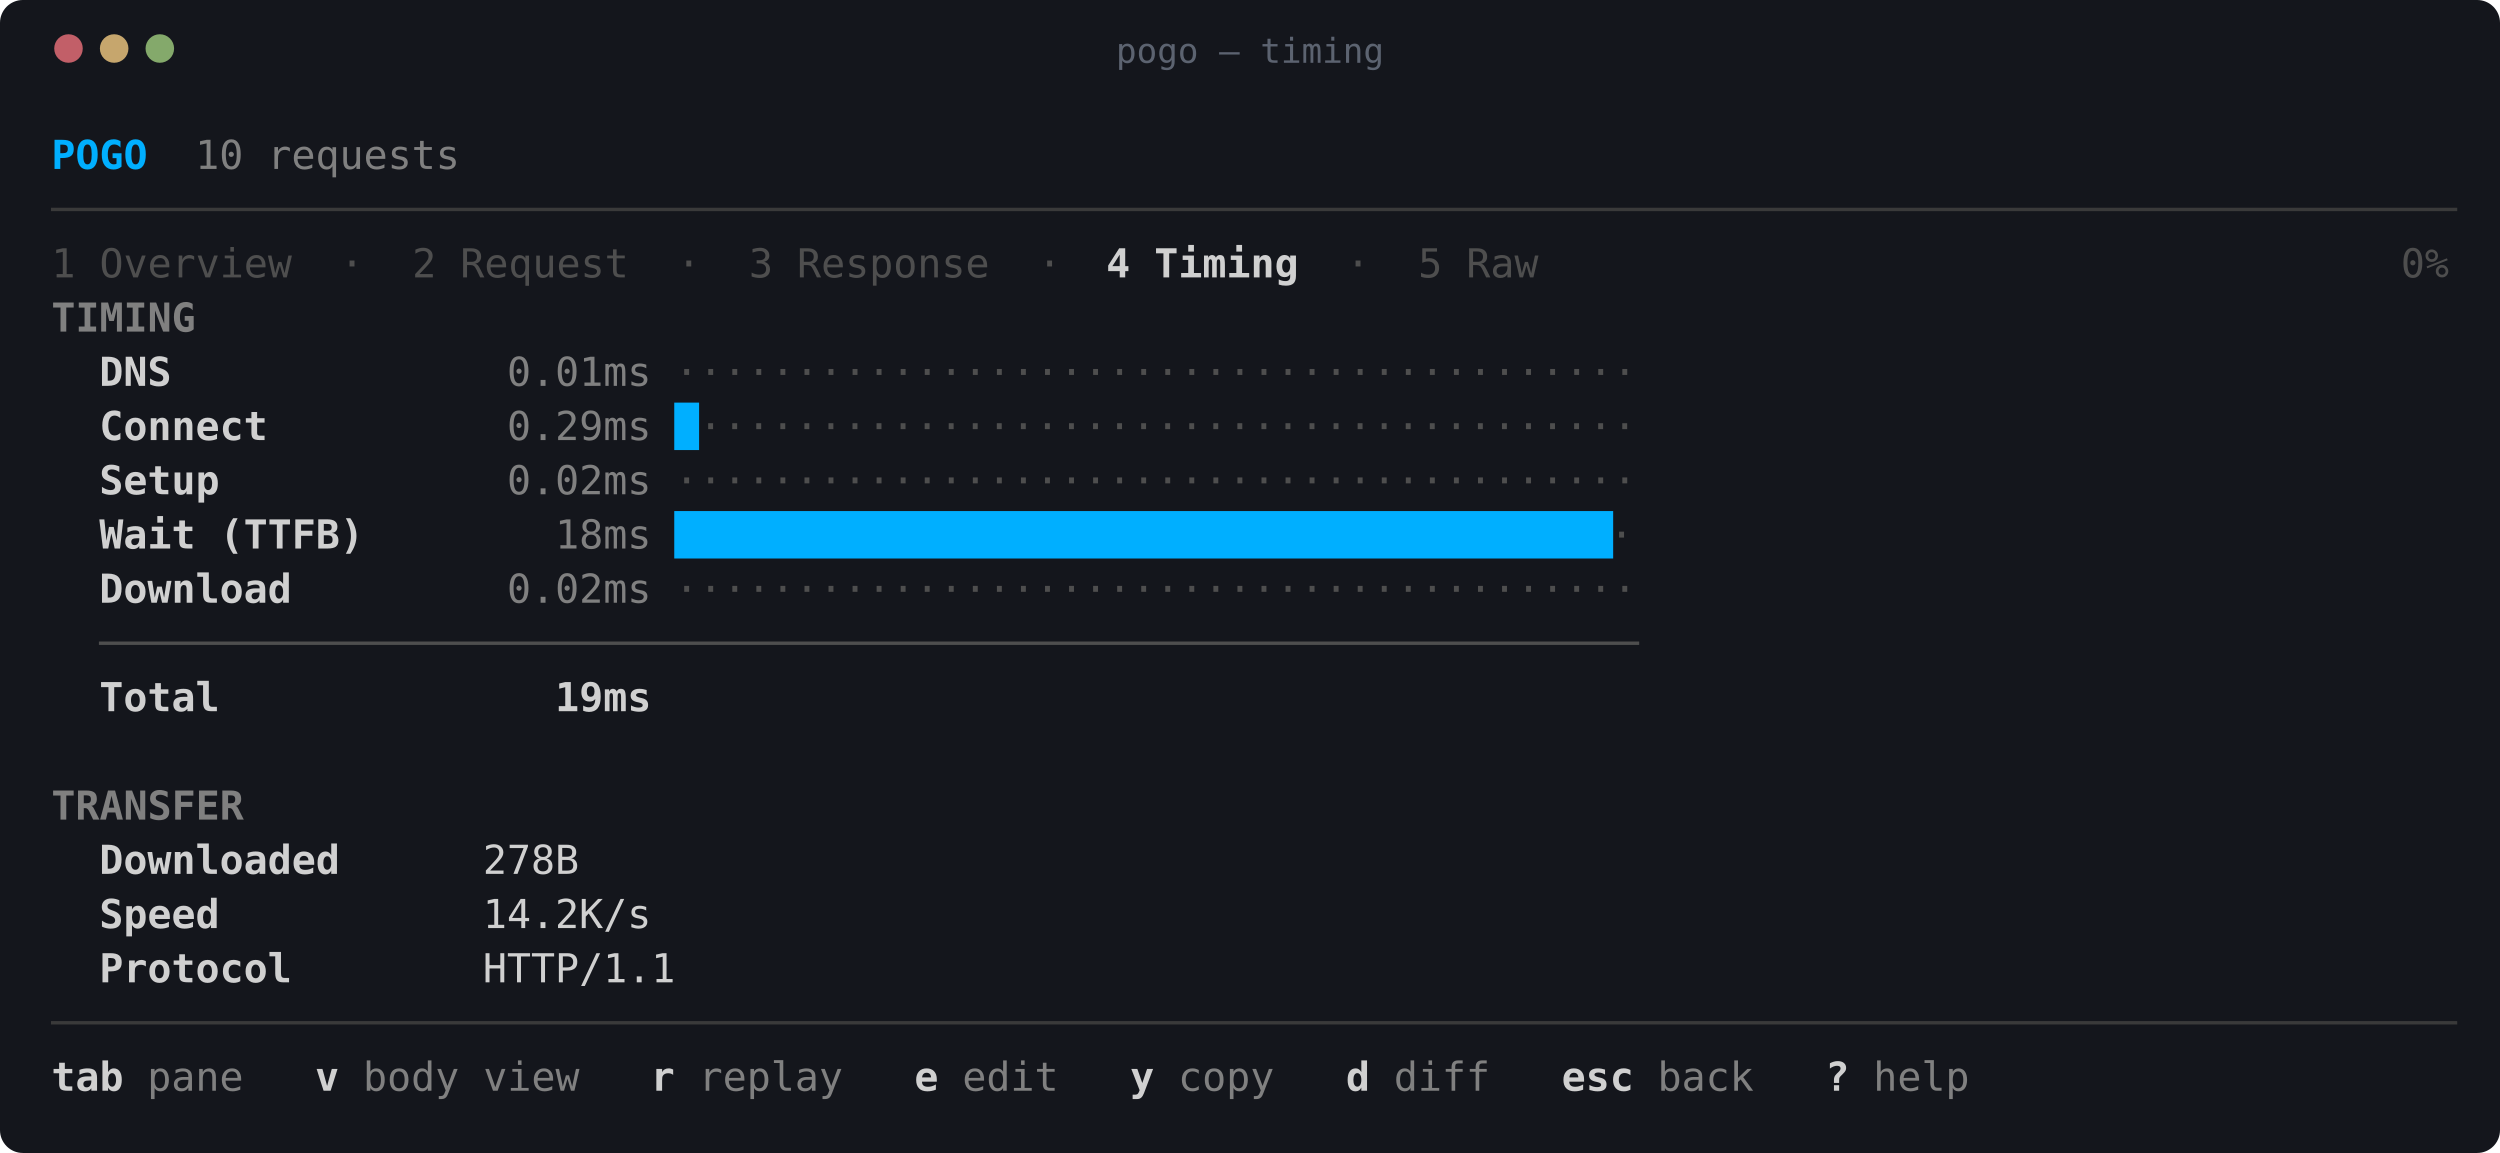
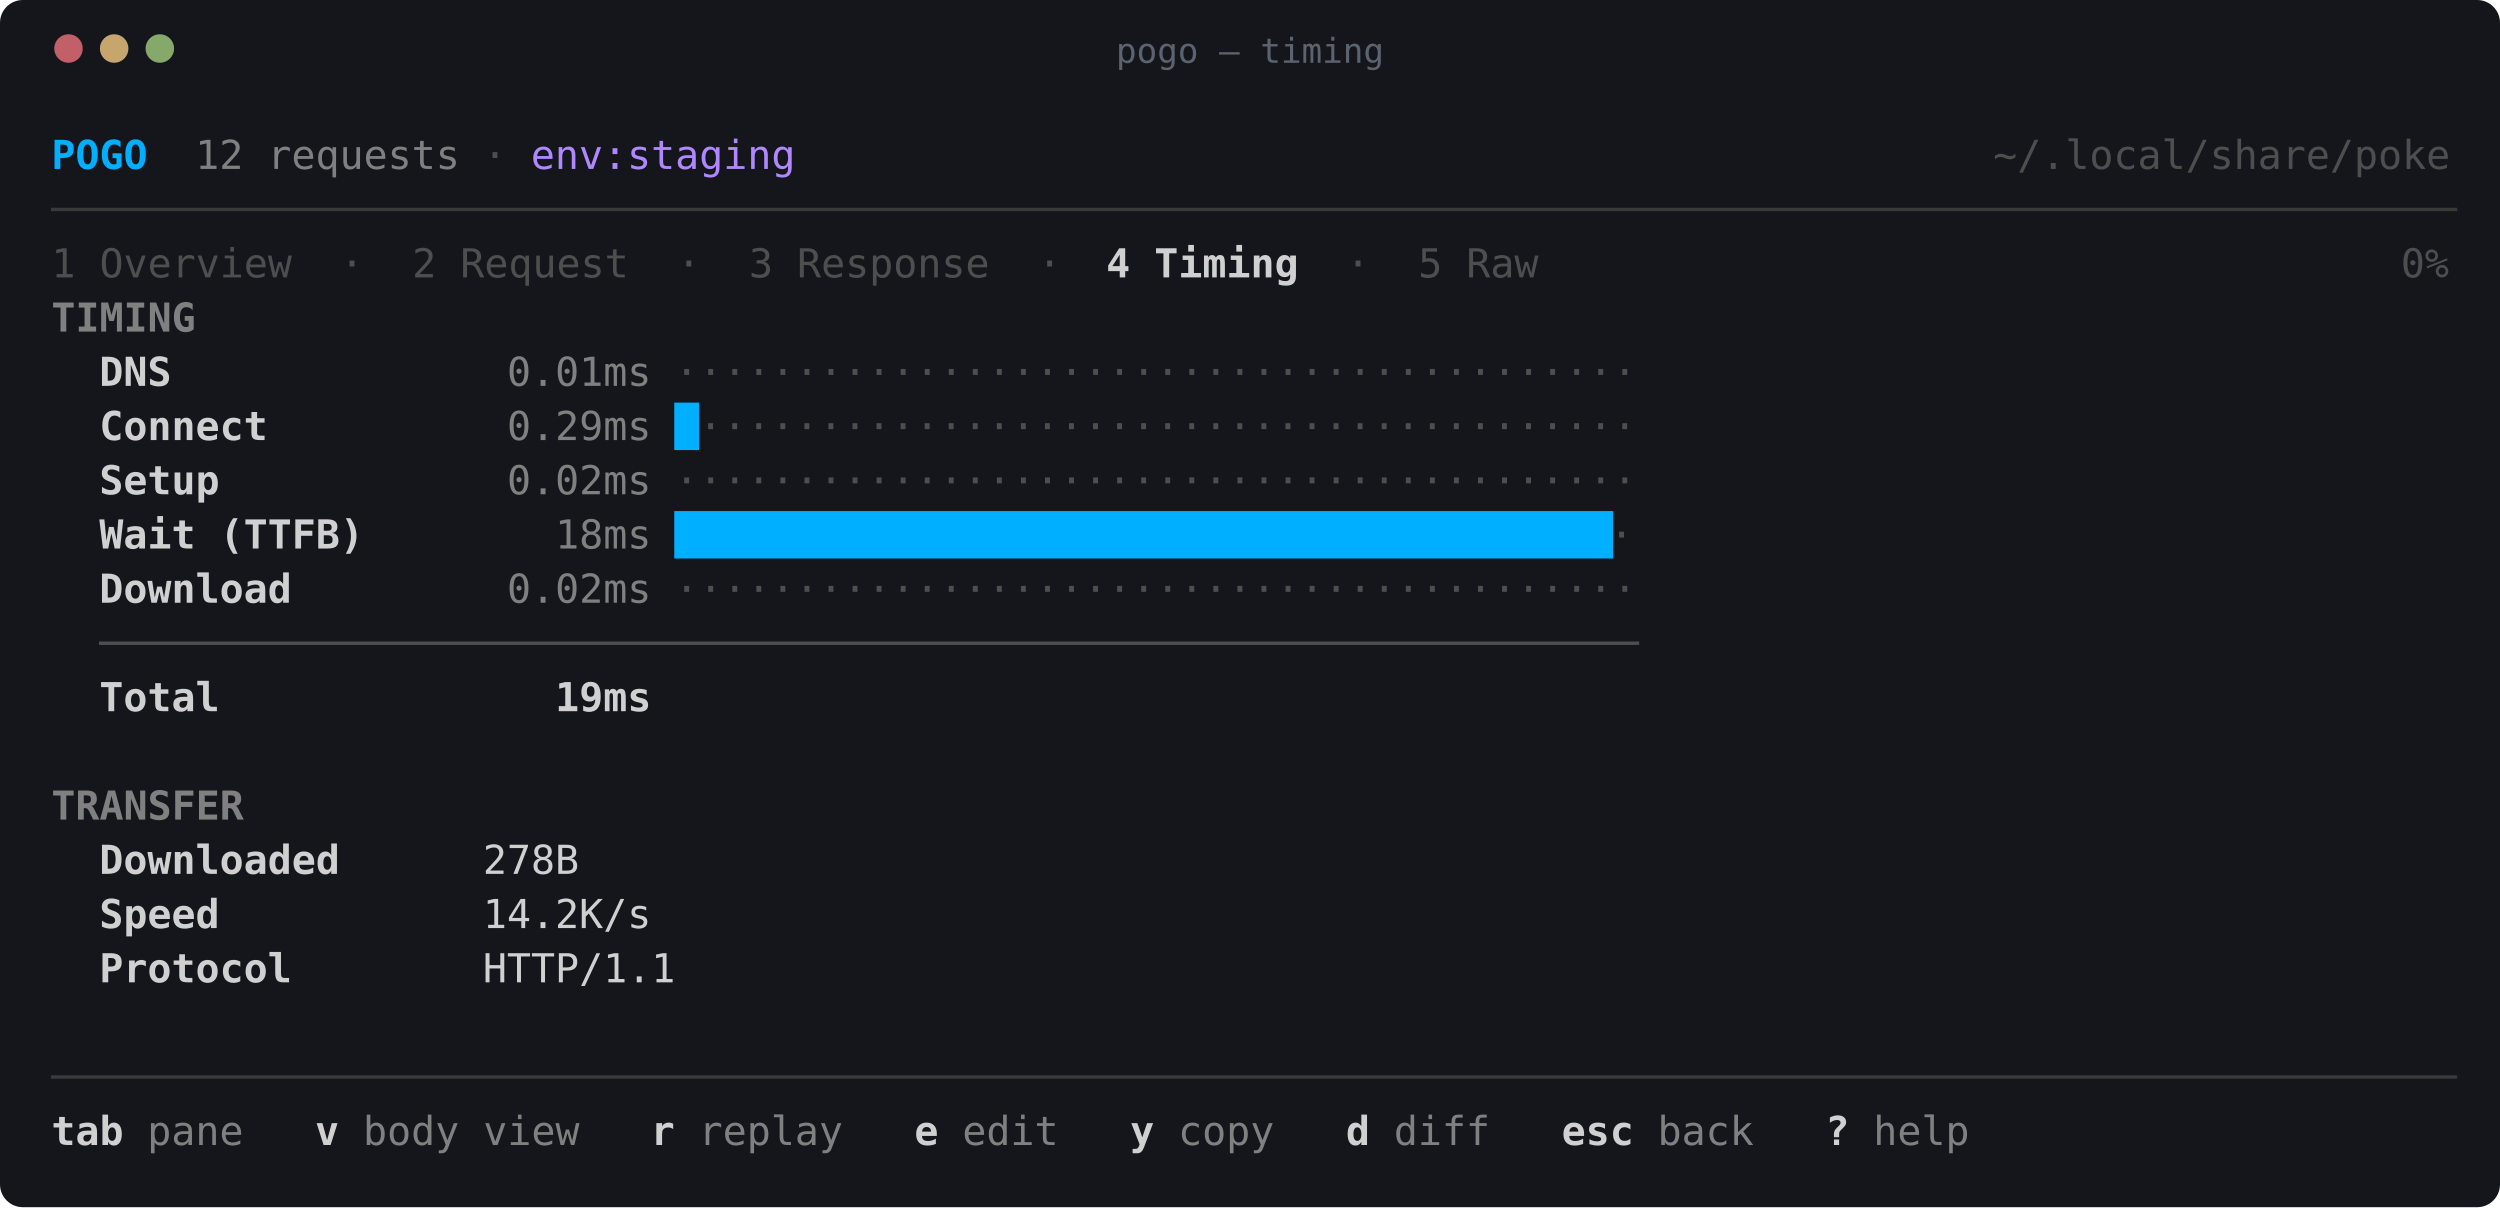
- <svg xmlns="http://www.w3.org/2000/svg" width="876" height="404" viewBox="0 0 876 404" font-family="ui-monospace,SFMono-Regular,Menlo,Consolas,'DejaVu Sans Mono',monospace" font-size="14.0">
-   <rect width="876" height="404" rx="8" fill="#14161c" />
+ <svg xmlns="http://www.w3.org/2000/svg" width="876" height="423" viewBox="0 0 876 423" font-family="ui-monospace,SFMono-Regular,Menlo,Consolas,'DejaVu Sans Mono',monospace" font-size="14.0">
+   <rect width="876" height="423" rx="8" fill="#14161c" />
  <circle cx="24" cy="17" r="5" fill="#e06c75" opacity="0.85" />
  <circle cx="40" cy="17" r="5" fill="#e5c07b" opacity="0.85" />
  <circle cx="56" cy="17" r="5" fill="#98c379" opacity="0.85" />
  <text x="438" y="22" fill="#5c6370" font-size="12" text-anchor="middle">pogo — timing</text>
  <text x="18.0" y="59.2" fill="#00afff" font-weight="600" xml:space="preserve">POGO</text>
  <text x="51.6" y="59.2" fill="#c8ccd4" xml:space="preserve">  </text>
-   <text x="68.4" y="59.2" fill="#808080" xml:space="preserve">10 requests</text>
-   <text x="160.8" y="59.2" fill="#c8ccd4" xml:space="preserve">                                                                                   </text>
+   <text x="68.4" y="59.2" fill="#808080" xml:space="preserve">12 requests</text>
+   <text x="160.8" y="59.2" fill="#4e4e4e" xml:space="preserve"> · </text>
+   <text x="186.0" y="59.2" fill="#af87ff" xml:space="preserve">env:staging</text>
+   <text x="278.4" y="59.2" fill="#c8ccd4" xml:space="preserve">                                                  </text>
+   <text x="698.4" y="59.2" fill="#4e4e4e" xml:space="preserve">~/.local/share/poke</text>
  <text x="18.0" y="78.2" fill="#3a3a3a" xml:space="preserve">────────────────────────────────────────────────────────────────────────────────────────────────────</text>
  <text x="18.0" y="97.2" fill="#4e4e4e" xml:space="preserve">1 Overview  ·  2 Request  ·  3 Response  ·  </text>
  <text x="387.6" y="97.2" fill="#d0d0d0" font-weight="600" xml:space="preserve">4 Timing</text>
  <text x="454.8" y="97.2" fill="#4e4e4e" xml:space="preserve">  ·  5 Raw</text>
  <text x="538.8" y="97.2" fill="#c8ccd4" xml:space="preserve">                                  </text>
  <text x="824.4" y="97.2" fill="#4e4e4e" xml:space="preserve">  0%</text>
  <text x="18.0" y="116.2" fill="#808080" font-weight="600" xml:space="preserve">TIMING</text>
  <text x="68.4" y="116.2" fill="#c8ccd4" xml:space="preserve">                                                                                              </text>
  <text x="18.0" y="135.2" fill="#c8ccd4" xml:space="preserve">  </text>
  <text x="34.8" y="135.2" fill="#d0d0d0" font-weight="600" xml:space="preserve">DNS           </text>
  <text x="152.4" y="135.2" fill="#c8ccd4" xml:space="preserve"> </text>
  <text x="160.8" y="135.2" fill="#808080" xml:space="preserve">  0.01ms</text>
  <text x="228.0" y="135.2" fill="#c8ccd4" xml:space="preserve"> </text>
  <text x="236.4" y="135.2" fill="#4e4e4e" xml:space="preserve">········································</text>
  <text x="572.4" y="135.2" fill="#c8ccd4" xml:space="preserve">                                  </text>
  <text x="18.0" y="154.2" fill="#c8ccd4" xml:space="preserve">  </text>
  <text x="34.8" y="154.2" fill="#d0d0d0" font-weight="600" xml:space="preserve">Connect       </text>
  <text x="152.4" y="154.2" fill="#c8ccd4" xml:space="preserve"> </text>
  <text x="160.8" y="154.2" fill="#808080" xml:space="preserve">  0.29ms</text>
  <text x="228.0" y="154.2" fill="#c8ccd4" xml:space="preserve"> </text>
  <text x="236.4" y="154.2" fill="#00afff" xml:space="preserve">█</text>
  <text x="244.8" y="154.2" fill="#4e4e4e" xml:space="preserve">·······································</text>
  <text x="572.4" y="154.2" fill="#c8ccd4" xml:space="preserve">                                  </text>
  <text x="18.0" y="173.2" fill="#c8ccd4" xml:space="preserve">  </text>
  <text x="34.8" y="173.2" fill="#d0d0d0" font-weight="600" xml:space="preserve">Setup         </text>
  <text x="152.4" y="173.2" fill="#c8ccd4" xml:space="preserve"> </text>
  <text x="160.8" y="173.2" fill="#808080" xml:space="preserve">  0.02ms</text>
  <text x="228.0" y="173.2" fill="#c8ccd4" xml:space="preserve"> </text>
  <text x="236.4" y="173.2" fill="#4e4e4e" xml:space="preserve">········································</text>
  <text x="572.4" y="173.2" fill="#c8ccd4" xml:space="preserve">                                  </text>
  <text x="18.0" y="192.2" fill="#c8ccd4" xml:space="preserve">  </text>
  <text x="34.8" y="192.2" fill="#d0d0d0" font-weight="600" xml:space="preserve">Wait (TTFB)   </text>
  <text x="152.4" y="192.2" fill="#c8ccd4" xml:space="preserve"> </text>
  <text x="160.8" y="192.2" fill="#808080" xml:space="preserve">    18ms</text>
  <text x="228.0" y="192.2" fill="#c8ccd4" xml:space="preserve"> </text>
  <text x="236.4" y="192.2" fill="#00afff" xml:space="preserve">███████████████████████████████████████</text>
  <text x="564.0" y="192.2" fill="#4e4e4e" xml:space="preserve">·</text>
  <text x="572.4" y="192.2" fill="#c8ccd4" xml:space="preserve">                                  </text>
  <text x="18.0" y="211.2" fill="#c8ccd4" xml:space="preserve">  </text>
  <text x="34.8" y="211.2" fill="#d0d0d0" font-weight="600" xml:space="preserve">Download      </text>
  <text x="152.4" y="211.2" fill="#c8ccd4" xml:space="preserve"> </text>
  <text x="160.8" y="211.2" fill="#808080" xml:space="preserve">  0.02ms</text>
  <text x="228.0" y="211.2" fill="#c8ccd4" xml:space="preserve"> </text>
  <text x="236.4" y="211.2" fill="#4e4e4e" xml:space="preserve">········································</text>
  <text x="572.4" y="211.2" fill="#c8ccd4" xml:space="preserve">                                  </text>
  <text x="18.0" y="230.2" fill="#c8ccd4" xml:space="preserve">  </text>
  <text x="34.8" y="230.2" fill="#4e4e4e" xml:space="preserve">────────────────────────────────────────────────────────────────</text>
  <text x="572.4" y="230.2" fill="#c8ccd4" xml:space="preserve">                                  </text>
  <text x="18.0" y="249.2" fill="#c8ccd4" xml:space="preserve">  </text>
  <text x="34.8" y="249.2" fill="#d0d0d0" font-weight="600" xml:space="preserve">Total         </text>
  <text x="152.4" y="249.2" fill="#c8ccd4" xml:space="preserve"> </text>
  <text x="160.8" y="249.2" fill="#d0d0d0" font-weight="600" xml:space="preserve">    19ms</text>
  <text x="228.0" y="249.2" fill="#c8ccd4" xml:space="preserve">                                                                           </text>
  <text x="18.0" y="268.2" fill="#c8ccd4" xml:space="preserve">                                                                                                    </text>
  <text x="18.0" y="287.2" fill="#808080" font-weight="600" xml:space="preserve">TRANSFER</text>
  <text x="85.2" y="287.2" fill="#c8ccd4" xml:space="preserve">                                                                                            </text>
  <text x="18.0" y="306.2" fill="#c8ccd4" xml:space="preserve">  </text>
  <text x="34.8" y="306.2" fill="#d0d0d0" font-weight="600" xml:space="preserve">Downloaded      </text>
  <text x="169.2" y="306.2" fill="#d0d0d0" xml:space="preserve">278B</text>
  <text x="202.8" y="306.2" fill="#c8ccd4" xml:space="preserve">                                                                              </text>
  <text x="18.0" y="325.2" fill="#c8ccd4" xml:space="preserve">  </text>
  <text x="34.8" y="325.2" fill="#d0d0d0" font-weight="600" xml:space="preserve">Speed           </text>
  <text x="169.2" y="325.2" fill="#d0d0d0" xml:space="preserve">14.2K/s</text>
  <text x="228.0" y="325.2" fill="#c8ccd4" xml:space="preserve">                                                                           </text>
  <text x="18.0" y="344.2" fill="#c8ccd4" xml:space="preserve">  </text>
  <text x="34.8" y="344.2" fill="#d0d0d0" font-weight="600" xml:space="preserve">Protocol        </text>
  <text x="169.2" y="344.2" fill="#d0d0d0" xml:space="preserve">HTTP/1.1</text>
  <text x="236.4" y="344.2" fill="#c8ccd4" xml:space="preserve">                                                                          </text>
-   <text x="18.0" y="363.2" fill="#3a3a3a" xml:space="preserve">────────────────────────────────────────────────────────────────────────────────────────────────────</text>
-   <text x="18.0" y="382.2" fill="#d0d0d0" font-weight="600" xml:space="preserve">tab</text>
-   <text x="43.2" y="382.2" fill="#c8ccd4" xml:space="preserve"> </text>
-   <text x="51.6" y="382.2" fill="#808080" xml:space="preserve">pane</text>
-   <text x="85.2" y="382.2" fill="#4e4e4e" xml:space="preserve">   </text>
-   <text x="110.4" y="382.2" fill="#d0d0d0" font-weight="600" xml:space="preserve">v</text>
-   <text x="118.8" y="382.2" fill="#c8ccd4" xml:space="preserve"> </text>
-   <text x="127.2" y="382.2" fill="#808080" xml:space="preserve">body view</text>
-   <text x="202.8" y="382.2" fill="#4e4e4e" xml:space="preserve">   </text>
-   <text x="228.0" y="382.2" fill="#d0d0d0" font-weight="600" xml:space="preserve">r</text>
-   <text x="236.4" y="382.2" fill="#c8ccd4" xml:space="preserve"> </text>
-   <text x="244.8" y="382.2" fill="#808080" xml:space="preserve">replay</text>
-   <text x="295.2" y="382.2" fill="#4e4e4e" xml:space="preserve">   </text>
-   <text x="320.4" y="382.2" fill="#d0d0d0" font-weight="600" xml:space="preserve">e</text>
-   <text x="328.8" y="382.2" fill="#c8ccd4" xml:space="preserve"> </text>
-   <text x="337.2" y="382.2" fill="#808080" xml:space="preserve">edit</text>
-   <text x="370.8" y="382.2" fill="#4e4e4e" xml:space="preserve">   </text>
-   <text x="396.0" y="382.2" fill="#d0d0d0" font-weight="600" xml:space="preserve">y</text>
-   <text x="404.4" y="382.2" fill="#c8ccd4" xml:space="preserve"> </text>
-   <text x="412.8" y="382.2" fill="#808080" xml:space="preserve">copy</text>
-   <text x="446.4" y="382.2" fill="#4e4e4e" xml:space="preserve">   </text>
-   <text x="471.6" y="382.2" fill="#d0d0d0" font-weight="600" xml:space="preserve">d</text>
-   <text x="480.0" y="382.2" fill="#c8ccd4" xml:space="preserve"> </text>
-   <text x="488.4" y="382.2" fill="#808080" xml:space="preserve">diff</text>
-   <text x="522.0" y="382.2" fill="#4e4e4e" xml:space="preserve">   </text>
-   <text x="547.2" y="382.2" fill="#d0d0d0" font-weight="600" xml:space="preserve">esc</text>
-   <text x="572.4" y="382.2" fill="#c8ccd4" xml:space="preserve"> </text>
-   <text x="580.8" y="382.2" fill="#808080" xml:space="preserve">back</text>
-   <text x="614.4" y="382.2" fill="#4e4e4e" xml:space="preserve">   </text>
-   <text x="639.6" y="382.2" fill="#d0d0d0" font-weight="600" xml:space="preserve">?</text>
-   <text x="648.0" y="382.2" fill="#c8ccd4" xml:space="preserve"> </text>
-   <text x="656.4" y="382.2" fill="#808080" xml:space="preserve">help</text>
-   <text x="690.0" y="382.2" fill="#c8ccd4" xml:space="preserve">                    </text>
+   <text x="18.0" y="363.2" fill="#c8ccd4" xml:space="preserve">                                                                                                    </text>
+   <text x="18.0" y="382.2" fill="#3a3a3a" xml:space="preserve">────────────────────────────────────────────────────────────────────────────────────────────────────</text>
+   <text x="18.0" y="401.2" fill="#d0d0d0" font-weight="600" xml:space="preserve">tab</text>
+   <text x="43.2" y="401.2" fill="#c8ccd4" xml:space="preserve"> </text>
+   <text x="51.6" y="401.2" fill="#808080" xml:space="preserve">pane</text>
+   <text x="85.2" y="401.2" fill="#4e4e4e" xml:space="preserve">   </text>
+   <text x="110.4" y="401.2" fill="#d0d0d0" font-weight="600" xml:space="preserve">v</text>
+   <text x="118.8" y="401.2" fill="#c8ccd4" xml:space="preserve"> </text>
+   <text x="127.2" y="401.2" fill="#808080" xml:space="preserve">body view</text>
+   <text x="202.8" y="401.2" fill="#4e4e4e" xml:space="preserve">   </text>
+   <text x="228.0" y="401.2" fill="#d0d0d0" font-weight="600" xml:space="preserve">r</text>
+   <text x="236.4" y="401.2" fill="#c8ccd4" xml:space="preserve"> </text>
+   <text x="244.8" y="401.2" fill="#808080" xml:space="preserve">replay</text>
+   <text x="295.2" y="401.2" fill="#4e4e4e" xml:space="preserve">   </text>
+   <text x="320.4" y="401.2" fill="#d0d0d0" font-weight="600" xml:space="preserve">e</text>
+   <text x="328.8" y="401.2" fill="#c8ccd4" xml:space="preserve"> </text>
+   <text x="337.2" y="401.2" fill="#808080" xml:space="preserve">edit</text>
+   <text x="370.8" y="401.2" fill="#4e4e4e" xml:space="preserve">   </text>
+   <text x="396.0" y="401.2" fill="#d0d0d0" font-weight="600" xml:space="preserve">y</text>
+   <text x="404.4" y="401.2" fill="#c8ccd4" xml:space="preserve"> </text>
+   <text x="412.8" y="401.2" fill="#808080" xml:space="preserve">copy</text>
+   <text x="446.4" y="401.2" fill="#4e4e4e" xml:space="preserve">   </text>
+   <text x="471.6" y="401.2" fill="#d0d0d0" font-weight="600" xml:space="preserve">d</text>
+   <text x="480.0" y="401.2" fill="#c8ccd4" xml:space="preserve"> </text>
+   <text x="488.4" y="401.2" fill="#808080" xml:space="preserve">diff</text>
+   <text x="522.0" y="401.2" fill="#4e4e4e" xml:space="preserve">   </text>
+   <text x="547.2" y="401.2" fill="#d0d0d0" font-weight="600" xml:space="preserve">esc</text>
+   <text x="572.4" y="401.2" fill="#c8ccd4" xml:space="preserve"> </text>
+   <text x="580.8" y="401.2" fill="#808080" xml:space="preserve">back</text>
+   <text x="614.4" y="401.2" fill="#4e4e4e" xml:space="preserve">   </text>
+   <text x="639.6" y="401.2" fill="#d0d0d0" font-weight="600" xml:space="preserve">?</text>
+   <text x="648.0" y="401.2" fill="#c8ccd4" xml:space="preserve"> </text>
+   <text x="656.4" y="401.2" fill="#808080" xml:space="preserve">help</text>
+   <text x="690.0" y="401.2" fill="#c8ccd4" xml:space="preserve">                    </text>
</svg>
